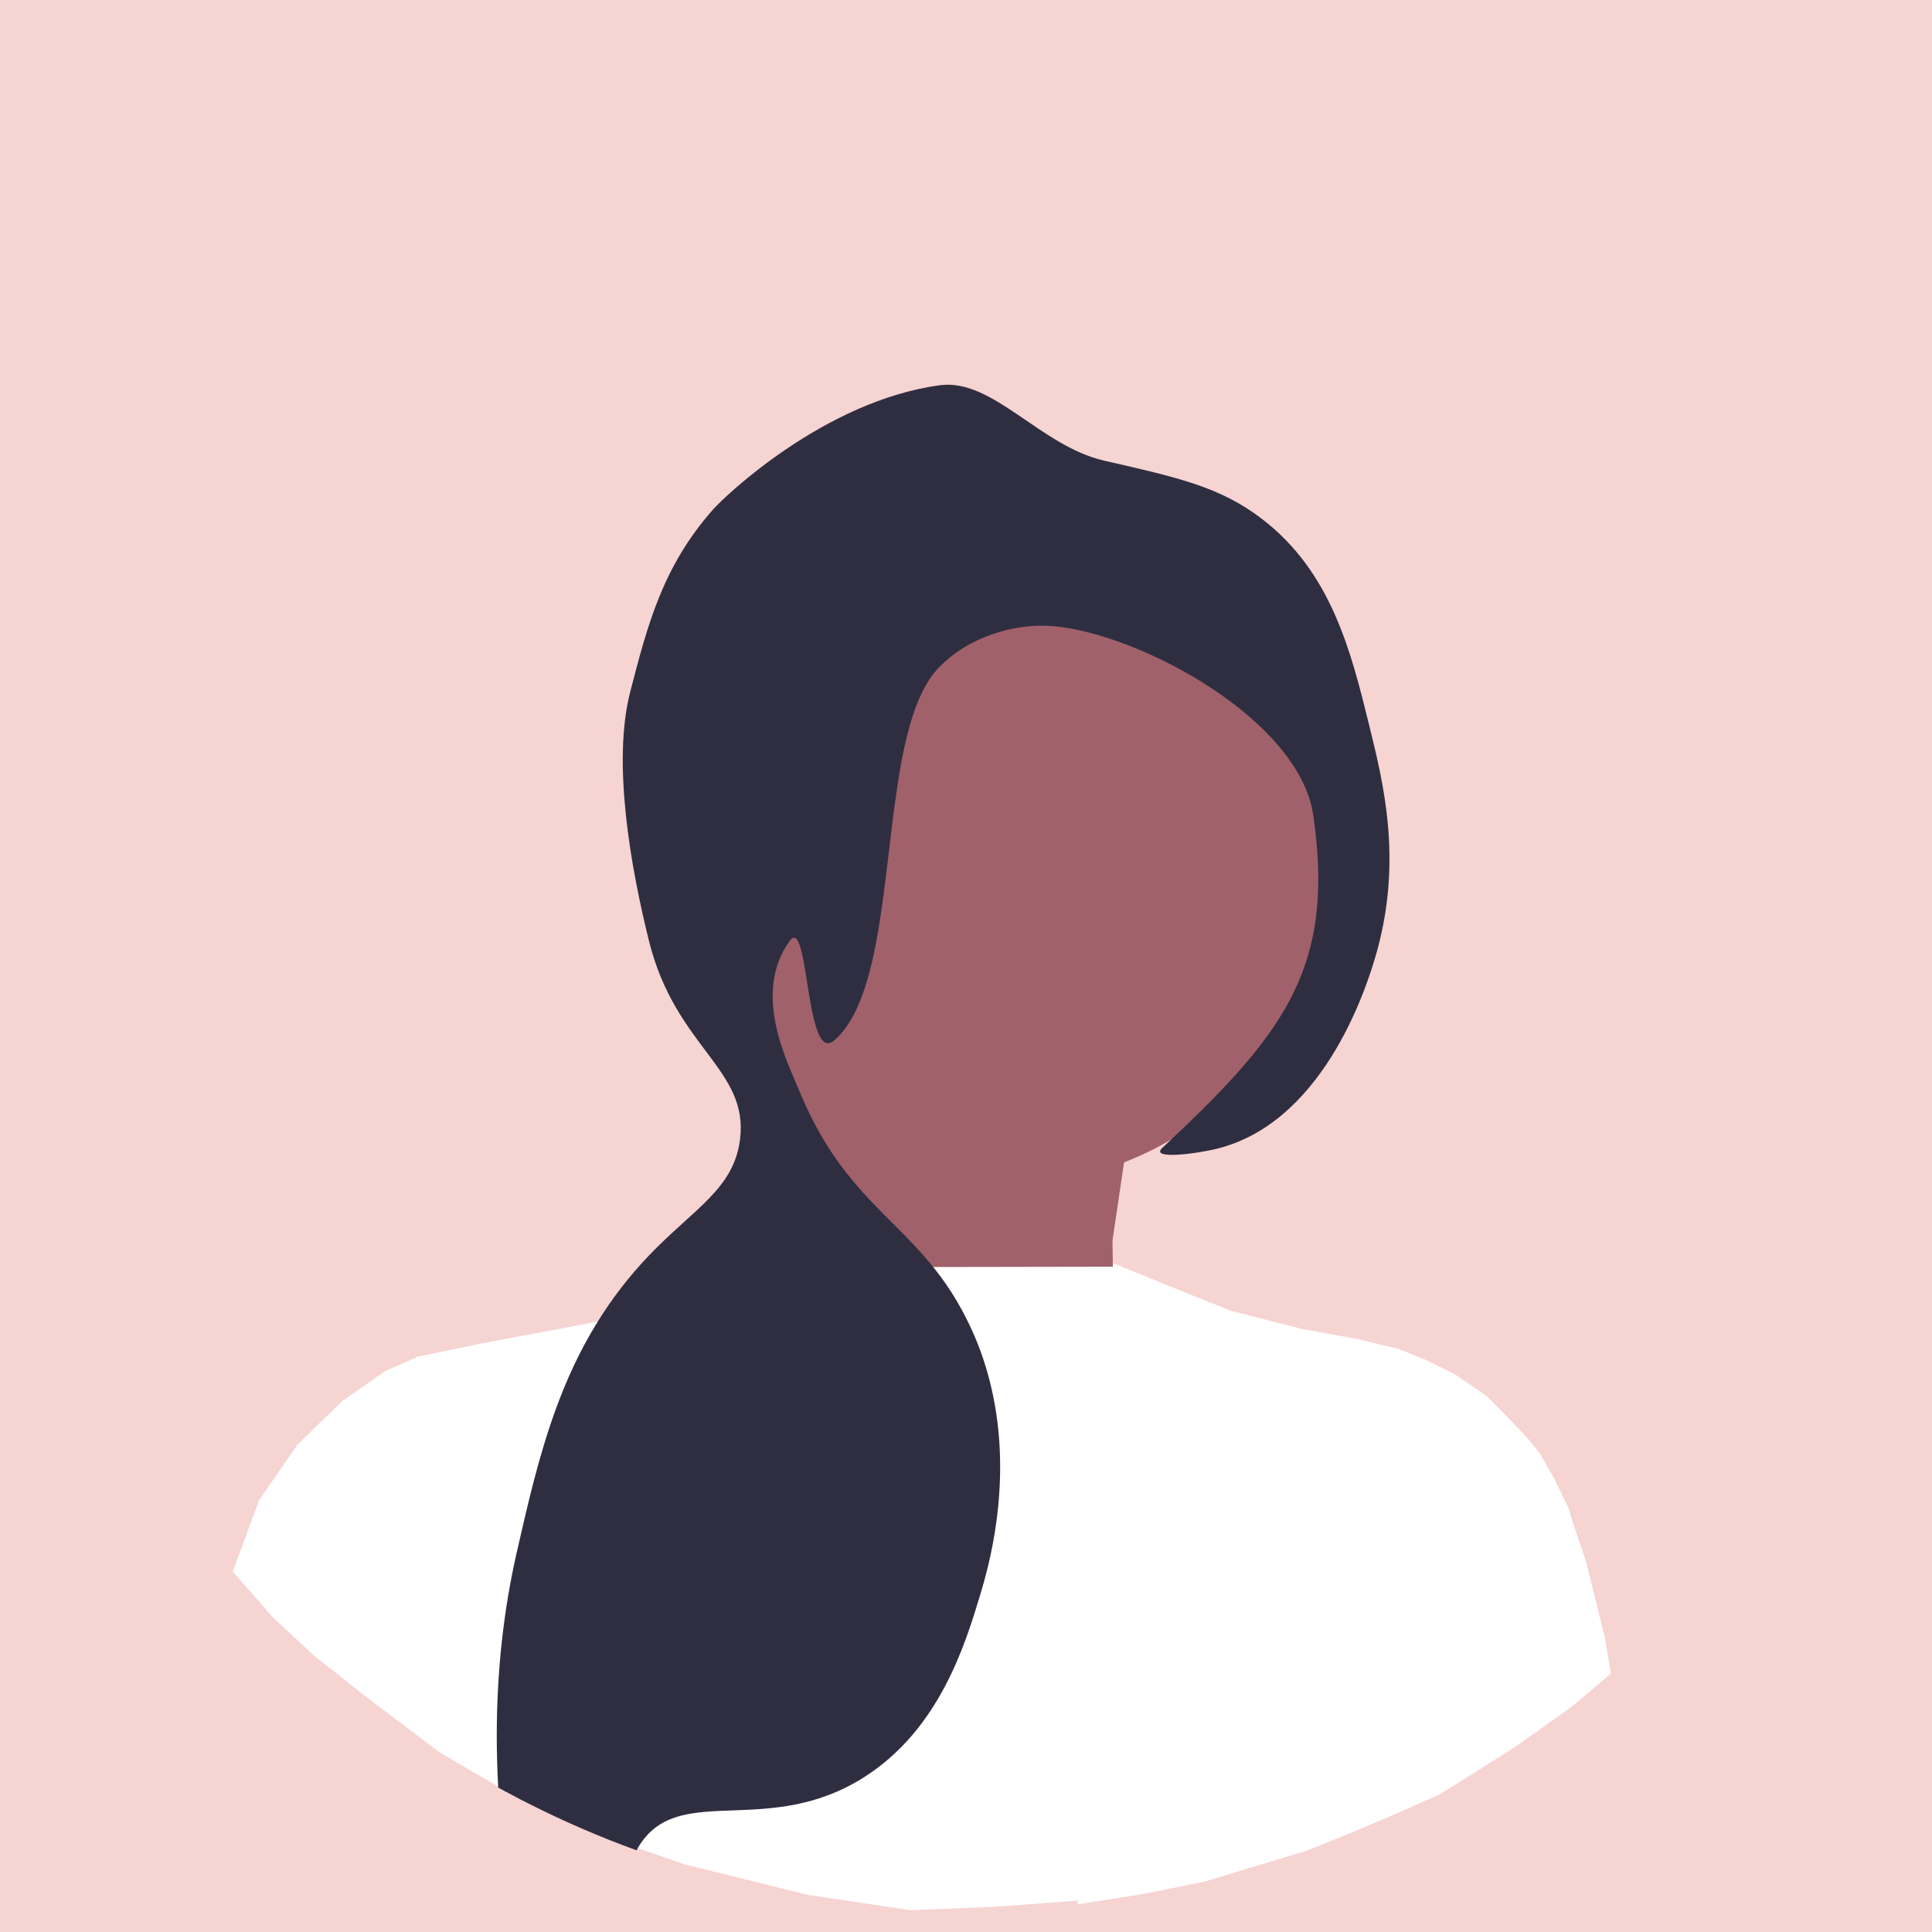
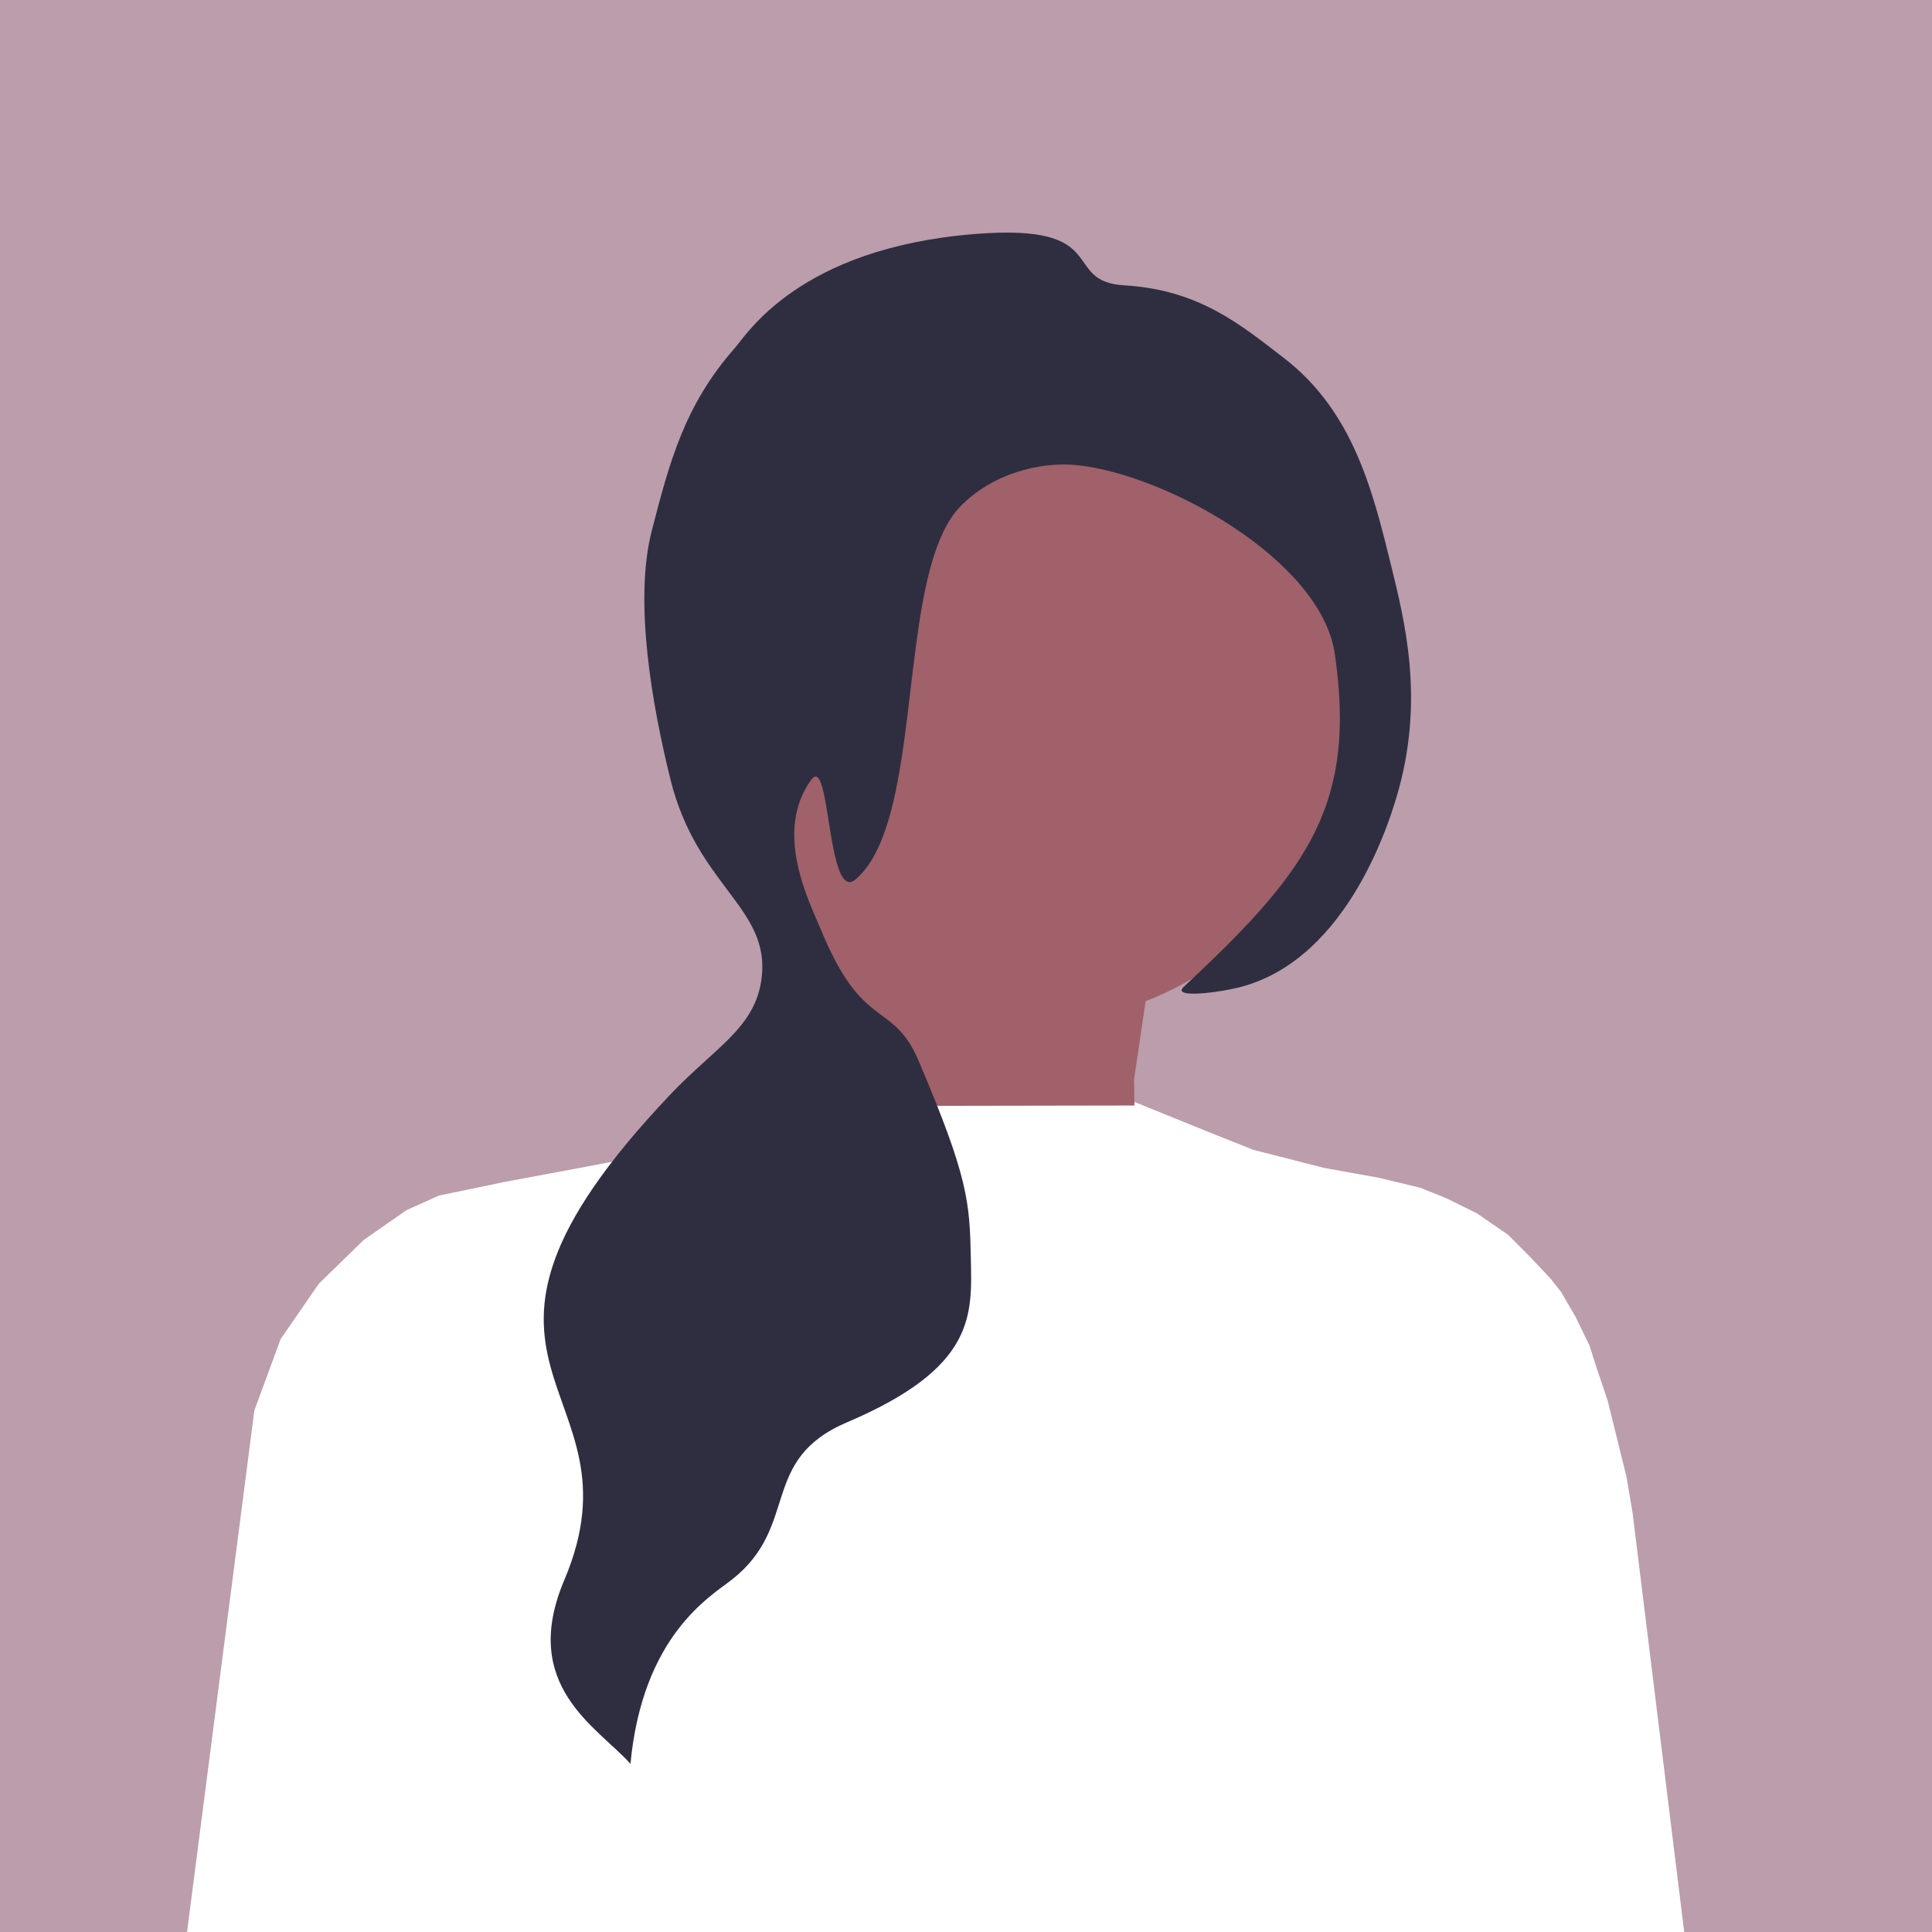
- <svg xmlns="http://www.w3.org/2000/svg" viewBox="0 0 500 500">
-   <path style="stroke: rgba(0, 0, 0, 0); fill: rgb(246, 212, 210);" d="M 261.273 494.067 L 278.985 492.836 L 296.12 490.112 L 311.679 486.979 L 323.364 483.435 L 338.092 478.98 L 347.089 475.385 L 360.053 469.94 L 372.46 464.435 L 381.882 458.585 L 393.037 451.469 L 406.844 441.613 L 416.915 433.127 L 415.349 423.898 L 410.477 404.176 L 407.56 395.542 L 405.796 389.981 L 402.194 382.56 L 398.432 376.084 L 395.77 372.698 L 390.415 367.013 L 384.709 361.278 L 376.627 355.719 L 368.804 351.851 L 361.966 349.094 L 351.147 346.506 L 337.109 343.976 L 318.815 339.299 L 308.769 335.314 L 286.973 326.482 L 285.537 323.827 L 218.83 118.898 L 219.557 -7.014 L 500.706 -13.405 L 503.311 519.12 L 251.246 535.188 L 261.273 494.067 Z" />
-   <path style="fill: rgb(246, 212, 210); stroke: rgba(0, 0, 0, 0);" d="M 278.949 491.883 L 257.328 493.482 L 235.66 494.361 L 209.204 490.414 L 177.155 482.496 L 150.484 473.216 L 131.542 463.89 L 113.715 453.485 L 94.89 439.239 L 81.239 428.45 L 70.588 418.539 L 60.245 406.731 L 67.046 388.26 L 76.941 373.931 L 88.548 362.606 L 99.641 354.887 L 108.033 351.122 L 125.347 347.534 L 145.953 343.69 L 155.745 341.818 L 216.301 303.811 L 260.528 -6.764 L -12.95 -5.028 L -9.795 522.295 L 275.974 534.537 L 278.949 491.883 Z" />
-   <polygon points="287.909 321.038 293.675 282.155 212.444 249.061 205.765 327.961 288.014 327.823" style="fill: rgb(160, 97, 106);" />
-   <path d="M 363.28 468.524 C 356.306 471.924 349.199 474.994 341.986 477.717 C 327.559 483.176 312.667 487.295 297.39 490.045 C 282.459 492.741 267.129 494.109 251.799 494.109 C 231.089 494.109 210.498 491.625 190.585 486.71 C 182.787 484.797 174.923 482.46 167.192 479.735 C 166.381 479.444 165.558 479.152 164.747 478.858 C 155.156 475.379 145.724 471.3 136.651 466.691 C 135.429 466.08 134.207 465.455 132.985 464.791 C 131.63 464.1 130.288 463.37 128.933 462.612 C 127.206 461.669 125.492 460.686 123.778 459.69 C 118.04 456.369 112.394 452.782 107.001 449.049 L 106.642 448.811 C 106.323 448.585 106.004 448.372 105.699 448.146 C 105.898 447.097 106.084 446.139 106.257 445.29 C 106.921 441.956 107.359 440.123 107.359 440.123 L 143.731 364.986 L 153.867 344.051 L 158.809 342.018 L 196.138 326.675 L 287.374 326.675 L 316.161 338.577 C 316.161 338.577 316.307 339.122 316.599 340.172 C 319.469 350.467 336.207 408.918 362.178 466.106 C 362.536 466.903 362.908 467.713 363.28 468.524 L 363.28 468.524 L 363.28 468.524 Z" class="color-change" style="fill: rgba(168, 33, 48, 0);" />
-   <circle cx="261.113" cy="223.498" r="82.836" fill="#a0616a" />
-   <path d="M 158.954 341.305 L 158.812 342.017 L 133.557 462.094 L 133.338 463.14 L 132.986 464.794 C 131.627 464.1 130.287 463.368 128.937 462.617 C 127.207 461.666 125.497 460.687 123.776 459.689 C 118.045 456.372 112.399 452.779 107 449.053 L 106.639 448.806 C 106.325 448.588 106.002 448.369 105.698 448.15 C 101.572 445.27 97.552 442.267 93.626 439.168 C 93.598 439.149 93.579 439.13 93.55 439.102 C 86.545 433.456 79.797 427.382 73.343 420.928 C 69.179 416.765 65.178 412.478 61.347 408.077 L 61.927 405.644 L 61.984 405.397 L 62.707 402.298 C 69.132 375.161 90.87 354.336 118.254 349.089 L 154.639 342.122 L 158.954 341.305 L 158.954 341.305 Z" class="color-change" style="fill: rgba(168, 33, 48, 0);" />
-   <path d="M 416.935 433.413 C 406.215 442.54 394.724 450.803 382.595 458.056 C 381.413 458.774 380.204 459.477 378.995 460.181 C 373.841 463.157 368.594 465.934 363.28 468.524 C 356.306 471.924 349.199 474.994 341.986 477.717 L 341.428 475.086 L 312.906 339.467 L 316.599 340.172 L 353.61 347.265 C 380.988 352.513 402.735 373.342 409.151 400.481 L 416.231 430.464 L 416.935 433.413 L 416.935 433.413 L 416.935 433.413 Z" class="color-change" style="fill: rgba(168, 33, 48, 0);" />
-   <path d="M 356.505 245.641 C 354.353 253.665 343.527 289.519 315.802 297.064 C 310.356 298.552 297.364 300.266 300.805 297.064 C 301.588 296.334 302.345 295.616 303.103 294.912 C 333.191 266.617 345.466 249.321 339.86 210.929 C 336.3 186.486 295.757 164.288 272.947 162.082 C 263.329 161.154 251.055 164.407 242.952 172.79 C 229.574 186.605 231.779 229.01 224.367 253.918 C 222.374 260.586 219.704 266.006 215.865 269.287 C 213.474 271.332 211.946 268.729 210.817 264.465 C 208.413 255.404 207.788 238.813 204.374 243.502 C 194.504 257.092 203.909 275.105 206.752 282.053 C 207.337 283.475 207.934 284.842 208.532 286.145 L 208.532 286.158 C 208.877 286.901 209.236 287.646 209.582 288.35 L 209.582 288.363 C 219.066 307.704 230.464 314.625 240.507 326.675 C 244.453 331.39 248.186 336.877 251.52 344.21 C 253.805 349.232 255.452 354.28 256.581 359.234 C 262.333 384.076 255.505 406.646 253.659 412.784 C 249.793 425.563 243.151 447.521 223.663 459.915 C 199.193 475.485 176.863 461.763 166.182 476.548 C 166.049 476.72 165.929 476.893 165.81 477.065 C 165.411 477.664 165.053 478.262 164.747 478.858 C 155.156 475.379 145.724 471.3 136.651 466.691 C 135.429 466.08 134.207 465.455 132.985 464.791 C 131.63 464.1 130.288 463.37 128.933 462.612 C 128.88 461.576 128.827 460.541 128.787 459.491 C 128.003 441.517 129.185 421.763 133.662 402.063 C 136.531 389.483 139.374 377.008 143.731 364.986 C 146.574 357.149 150.055 349.497 154.638 342.124 C 158.305 336.199 162.661 330.447 167.949 324.921 C 179.559 312.792 189.881 307.732 191.515 294.925 C 193.853 276.646 174.817 271.147 167.949 243.502 C 163.26 224.599 158.357 197.353 163.113 178.994 C 167.603 161.645 171.509 146.594 184.541 131.848 C 187.676 128.314 213.408 103.738 243.217 99.7 C 256.953 97.854 269.201 115.442 285.807 119.228 C 304.896 123.572 315.829 126.057 326.509 134.226 C 344.563 148.015 349.65 168.632 354.366 187.788 C 358.06 202.773 362.842 222.155 356.505 245.641 L 356.505 245.641 L 356.505 245.641 Z" fill="#2f2e41" />
+ <svg xmlns="http://www.w3.org/2000/svg" xmlns:ns1="https://boxy-svg.com" viewBox="0 0 500 500">
+   <defs>
+     <linearGradient id="gradient-2" ns1:pinned="true">
+       <stop offset="1" style="stop-color: rgb(246, 212, 210);" />
+     </linearGradient>
+     <linearGradient id="gradient-3" ns1:pinned="true">
+       <stop offset="0" style="stop-color: rgb(155, 203, 177);" />
+       <stop offset="1" style="stop-color: rgb(226, 162, 162);" />
+     </linearGradient>
+     <linearGradient id="color-0" gradientUnits="userSpaceOnUse" gradientTransform="matrix(1.156229, 0, 0, 1, 0, 0)" ns1:pinned="true">
+       <stop style="stop-color: rgb(174, 19, 38);" />
+     </linearGradient>
+     <linearGradient id="color-1" gradientUnits="userSpaceOnUse" ns1:pinned="true">
+       <stop style="stop-color: rgb(52, 225, 235);" />
+     </linearGradient>
+     <linearGradient id="color-2" gradientUnits="userSpaceOnUse" ns1:pinned="true">
+       <stop style="stop-color: rgb(232, 235, 52);" />
+     </linearGradient>
+     <linearGradient id="color-3" gradientUnits="userSpaceOnUse" ns1:pinned="true">
+       <stop style="stop-color: rgb(193, 107, 207);" />
+     </linearGradient>
+     <linearGradient id="color-6" gradientUnits="userSpaceOnUse" ns1:pinned="true">
+       <stop style="stop-color: rgb(187, 157, 171);" />
+     </linearGradient>
+     <linearGradient id="color-7" gradientUnits="userSpaceOnUse" ns1:pinned="true">
+       <stop style="stop-color: rgb(142, 124, 137);" />
+     </linearGradient>
+     <linearGradient id="color-4" gradientUnits="userSpaceOnUse" ns1:pinned="true">
+       <stop style="stop-color: rgb(235, 143, 52);" />
+     </linearGradient>
+     <linearGradient id="color-5" gradientUnits="userSpaceOnUse" gradientTransform="matrix(2.824007, 0, 0, 1, -762.8772, 0)" ns1:pinned="true">
+       <stop style="stop-color: rgb(51, 235, 124);" />
+     </linearGradient>
+   </defs>
+   <path style="stroke: rgba(0, 0, 0, 0); fill: url('#color-6');" d="M 436.072 501.631 L 422.498 391.41 L 420.932 382.181 L 416.06 362.459 L 413.143 353.825 L 411.379 348.264 L 407.777 340.843 L 404.015 334.367 L 401.353 330.981 L 395.998 325.296 L 390.292 319.561 L 382.21 314.002 L 374.387 310.134 L 367.549 307.377 L 356.73 304.789 L 342.692 302.259 L 324.398 297.582 L 314.352 293.597 L 292.556 284.765 L 291.12 282.11 L 224.413 77.181 L 225.14 -48.731 L 506.289 -55.122 L 508.957 508.758 L 436.072 501.631 Z" />
+   <path style="stroke: rgba(0, 0, 0, 0); fill: url('#color-6');" d="M 47.529 506.781 L 65.828 365.014 L 72.629 346.543 L 82.524 332.214 L 94.131 320.889 L 105.224 313.17 L 113.616 309.405 L 130.93 305.817 L 151.536 301.973 L 161.328 300.101 L 221.884 262.094 L 266.111 -48.481 L -7.367 -46.745 L -4.272 513.932 L 47.529 506.781 Z" />
+   <polygon points="293.492 279.321 299.258 240.438 218.027 207.344 211.348 286.244 293.597 286.106" style="fill: rgb(160, 97, 106);" />
+   <path d="M 368.863 426.807 C 361.889 430.207 354.782 433.277 347.569 436 C 333.142 441.459 318.25 445.578 302.973 448.328 C 288.042 451.024 272.712 452.392 257.382 452.392 C 236.672 452.392 216.081 449.908 196.168 444.993 C 188.37 443.08 180.506 440.743 172.775 438.018 C 171.964 437.727 171.141 437.435 170.33 437.141 C 160.739 433.662 151.307 429.583 142.234 424.974 C 141.012 424.363 139.79 423.738 138.568 423.074 C 137.213 422.383 135.871 421.653 134.516 420.895 C 132.789 419.952 131.075 418.969 129.361 417.973 C 123.623 414.652 117.977 411.065 112.584 407.332 L 112.225 407.094 C 111.906 406.868 111.587 406.655 111.282 406.429 C 111.481 405.38 111.667 404.422 111.84 403.573 C 112.504 400.239 112.942 398.406 112.942 398.406 L 149.314 323.269 L 159.45 302.334 L 164.392 300.301 L 201.721 284.958 L 292.957 284.958 L 321.744 296.86 C 321.744 296.86 321.89 297.405 322.182 298.455 C 325.052 308.75 341.79 367.201 367.761 424.389 C 368.119 425.186 368.491 425.996 368.863 426.807 Z" class="color-change" style="fill: rgba(168, 33, 48, 0);" />
+   <circle cx="266.696" cy="181.781" r="82.836" fill="#a0616a" />
+   <path d="M 164.537 299.588 L 164.395 300.3 L 139.14 420.377 L 138.921 421.423 L 138.569 423.077 C 137.21 422.383 135.87 421.651 134.52 420.9 C 132.79 419.949 131.08 418.97 129.359 417.972 C 123.628 414.655 117.982 411.062 112.583 407.336 L 112.222 407.089 C 111.908 406.871 111.585 406.652 111.281 406.433 C 107.155 403.553 103.135 400.55 99.209 397.451 C 99.181 397.432 99.162 397.413 99.133 397.385 C 92.128 391.739 85.38 385.665 78.926 379.211 C 74.762 375.048 70.761 370.761 66.93 366.36 L 67.51 363.927 L 67.567 363.68 L 68.29 360.581 C 74.715 333.444 96.453 312.619 123.837 307.372 L 160.222 300.405 L 164.537 299.588 Z" class="color-change" style="fill: rgba(168, 33, 48, 0);" />
+   <path d="M 422.518 391.696 C 411.798 400.823 400.307 409.086 388.178 416.339 C 386.996 417.057 385.787 417.76 384.578 418.464 C 379.424 421.44 374.177 424.217 368.863 426.807 C 361.889 430.207 354.782 433.277 347.569 436 L 347.011 433.369 L 318.489 297.75 L 322.182 298.455 L 359.193 305.548 C 386.571 310.796 408.318 331.625 414.734 358.764 L 421.814 388.747 L 422.518 391.696 Z" class="color-change" style="fill: rgba(168, 33, 48, 0);" />
+   <path d="M 362.088 203.924 C 359.936 211.948 349.11 247.802 321.385 255.347 C 315.939 256.835 302.947 258.549 306.388 255.347 C 307.171 254.617 307.928 253.899 308.686 253.195 C 338.774 224.9 351.049 207.604 345.443 169.212 C 341.883 144.769 301.34 122.571 278.53 120.365 C 268.912 119.437 256.638 122.69 248.535 131.073 C 235.157 144.888 237.362 187.293 229.95 212.201 C 227.957 218.869 225.287 224.289 221.448 227.57 C 219.057 229.615 217.529 227.012 216.4 222.748 C 213.996 213.687 213.371 197.096 209.957 201.785 C 200.087 215.375 209.492 233.388 212.335 240.336 C 212.92 241.758 213.517 243.125 214.115 244.428 L 214.115 244.441 C 214.46 245.184 214.819 245.929 215.165 246.633 L 215.165 246.646 C 224.649 265.987 231.594 260.086 237.732 274.522 C 250.647 304.897 250.955 311.048 251.256 325.848 C 251.553 340.447 252.442 353.948 219.243 368.078 C 196.313 377.838 207.103 394.913 189.405 408.813 C 183.936 413.109 166.331 423.134 163.159 456.475 C 154.634 446.942 134.405 436.344 146.034 408.933 C 167.756 357.729 105.636 354.708 173.532 283.204 C 185.093 271.028 195.464 266.015 197.098 253.208 C 199.436 234.929 180.4 229.43 173.532 201.785 C 168.843 182.882 163.94 155.636 168.696 137.277 C 173.186 119.928 177.092 104.877 190.124 90.131 C 193.259 86.597 206.679 64.207 252.345 60.557 C 288.272 57.685 274.192 72.853 291.025 73.851 C 310.568 75.01 321.412 84.34 332.092 92.509 C 350.146 106.298 355.233 126.915 359.949 146.071 C 363.643 161.056 368.425 180.438 362.088 203.924 Z" fill="#2f2e41" />
</svg>
